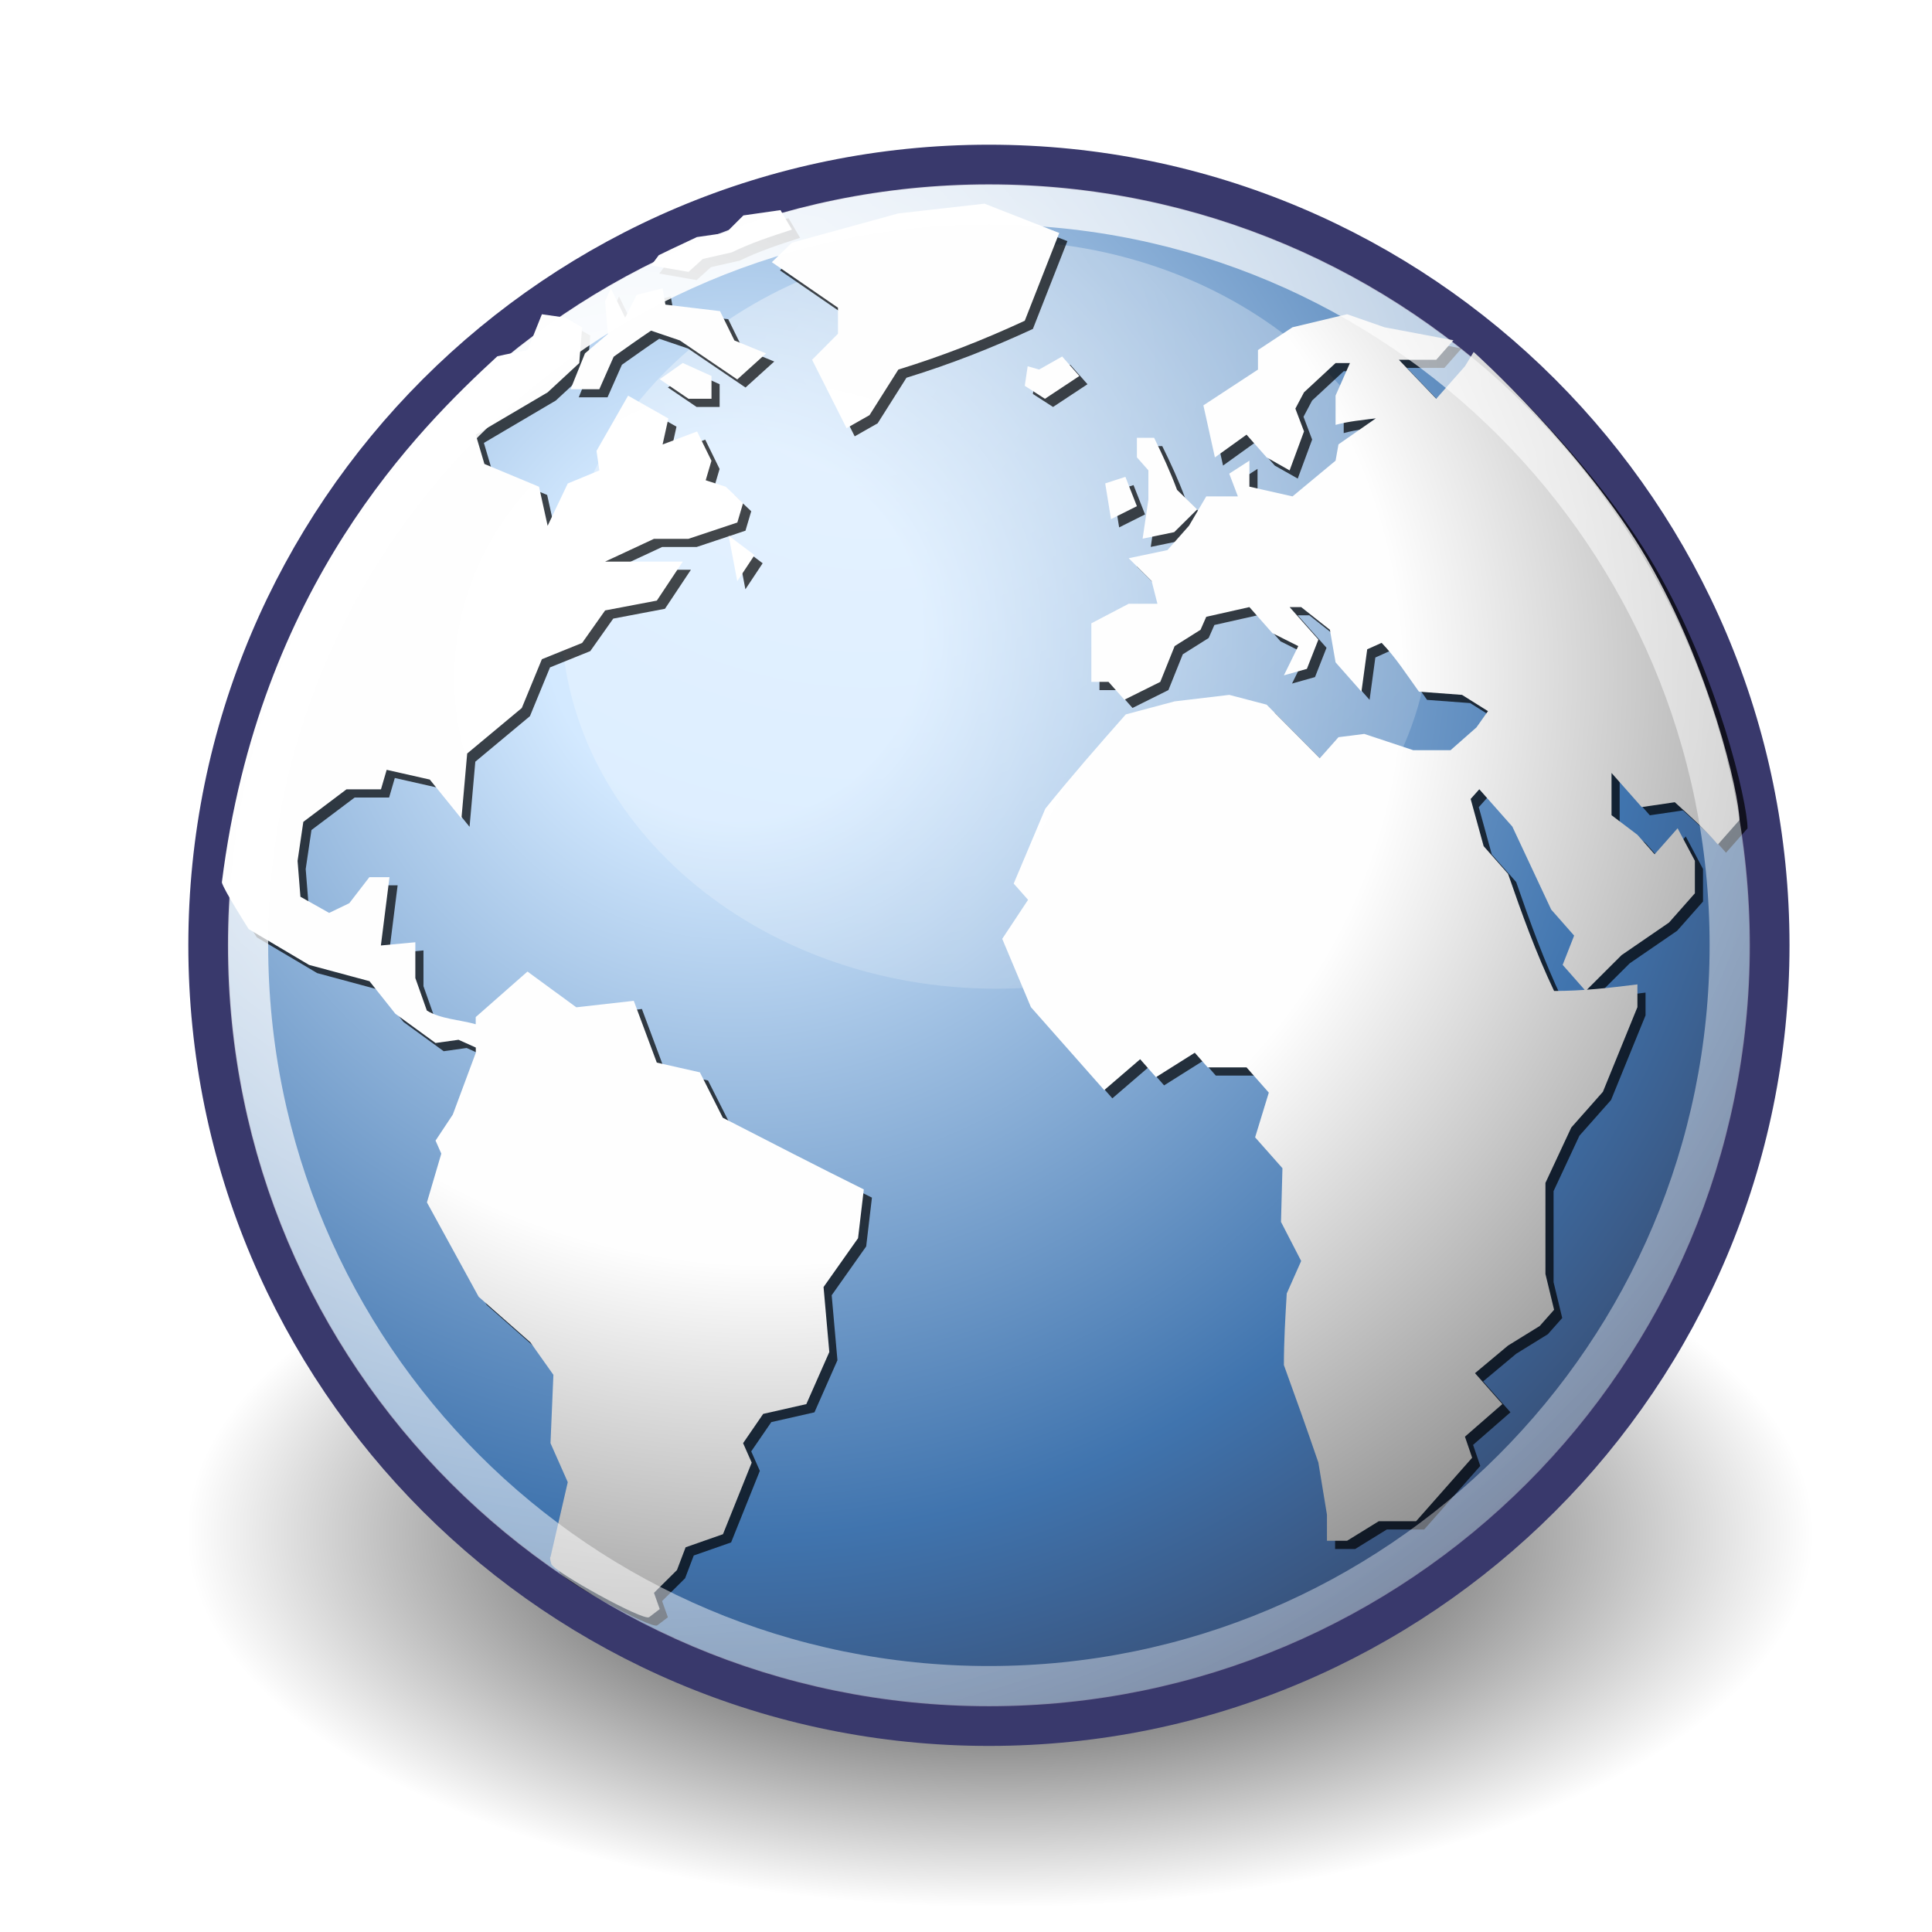
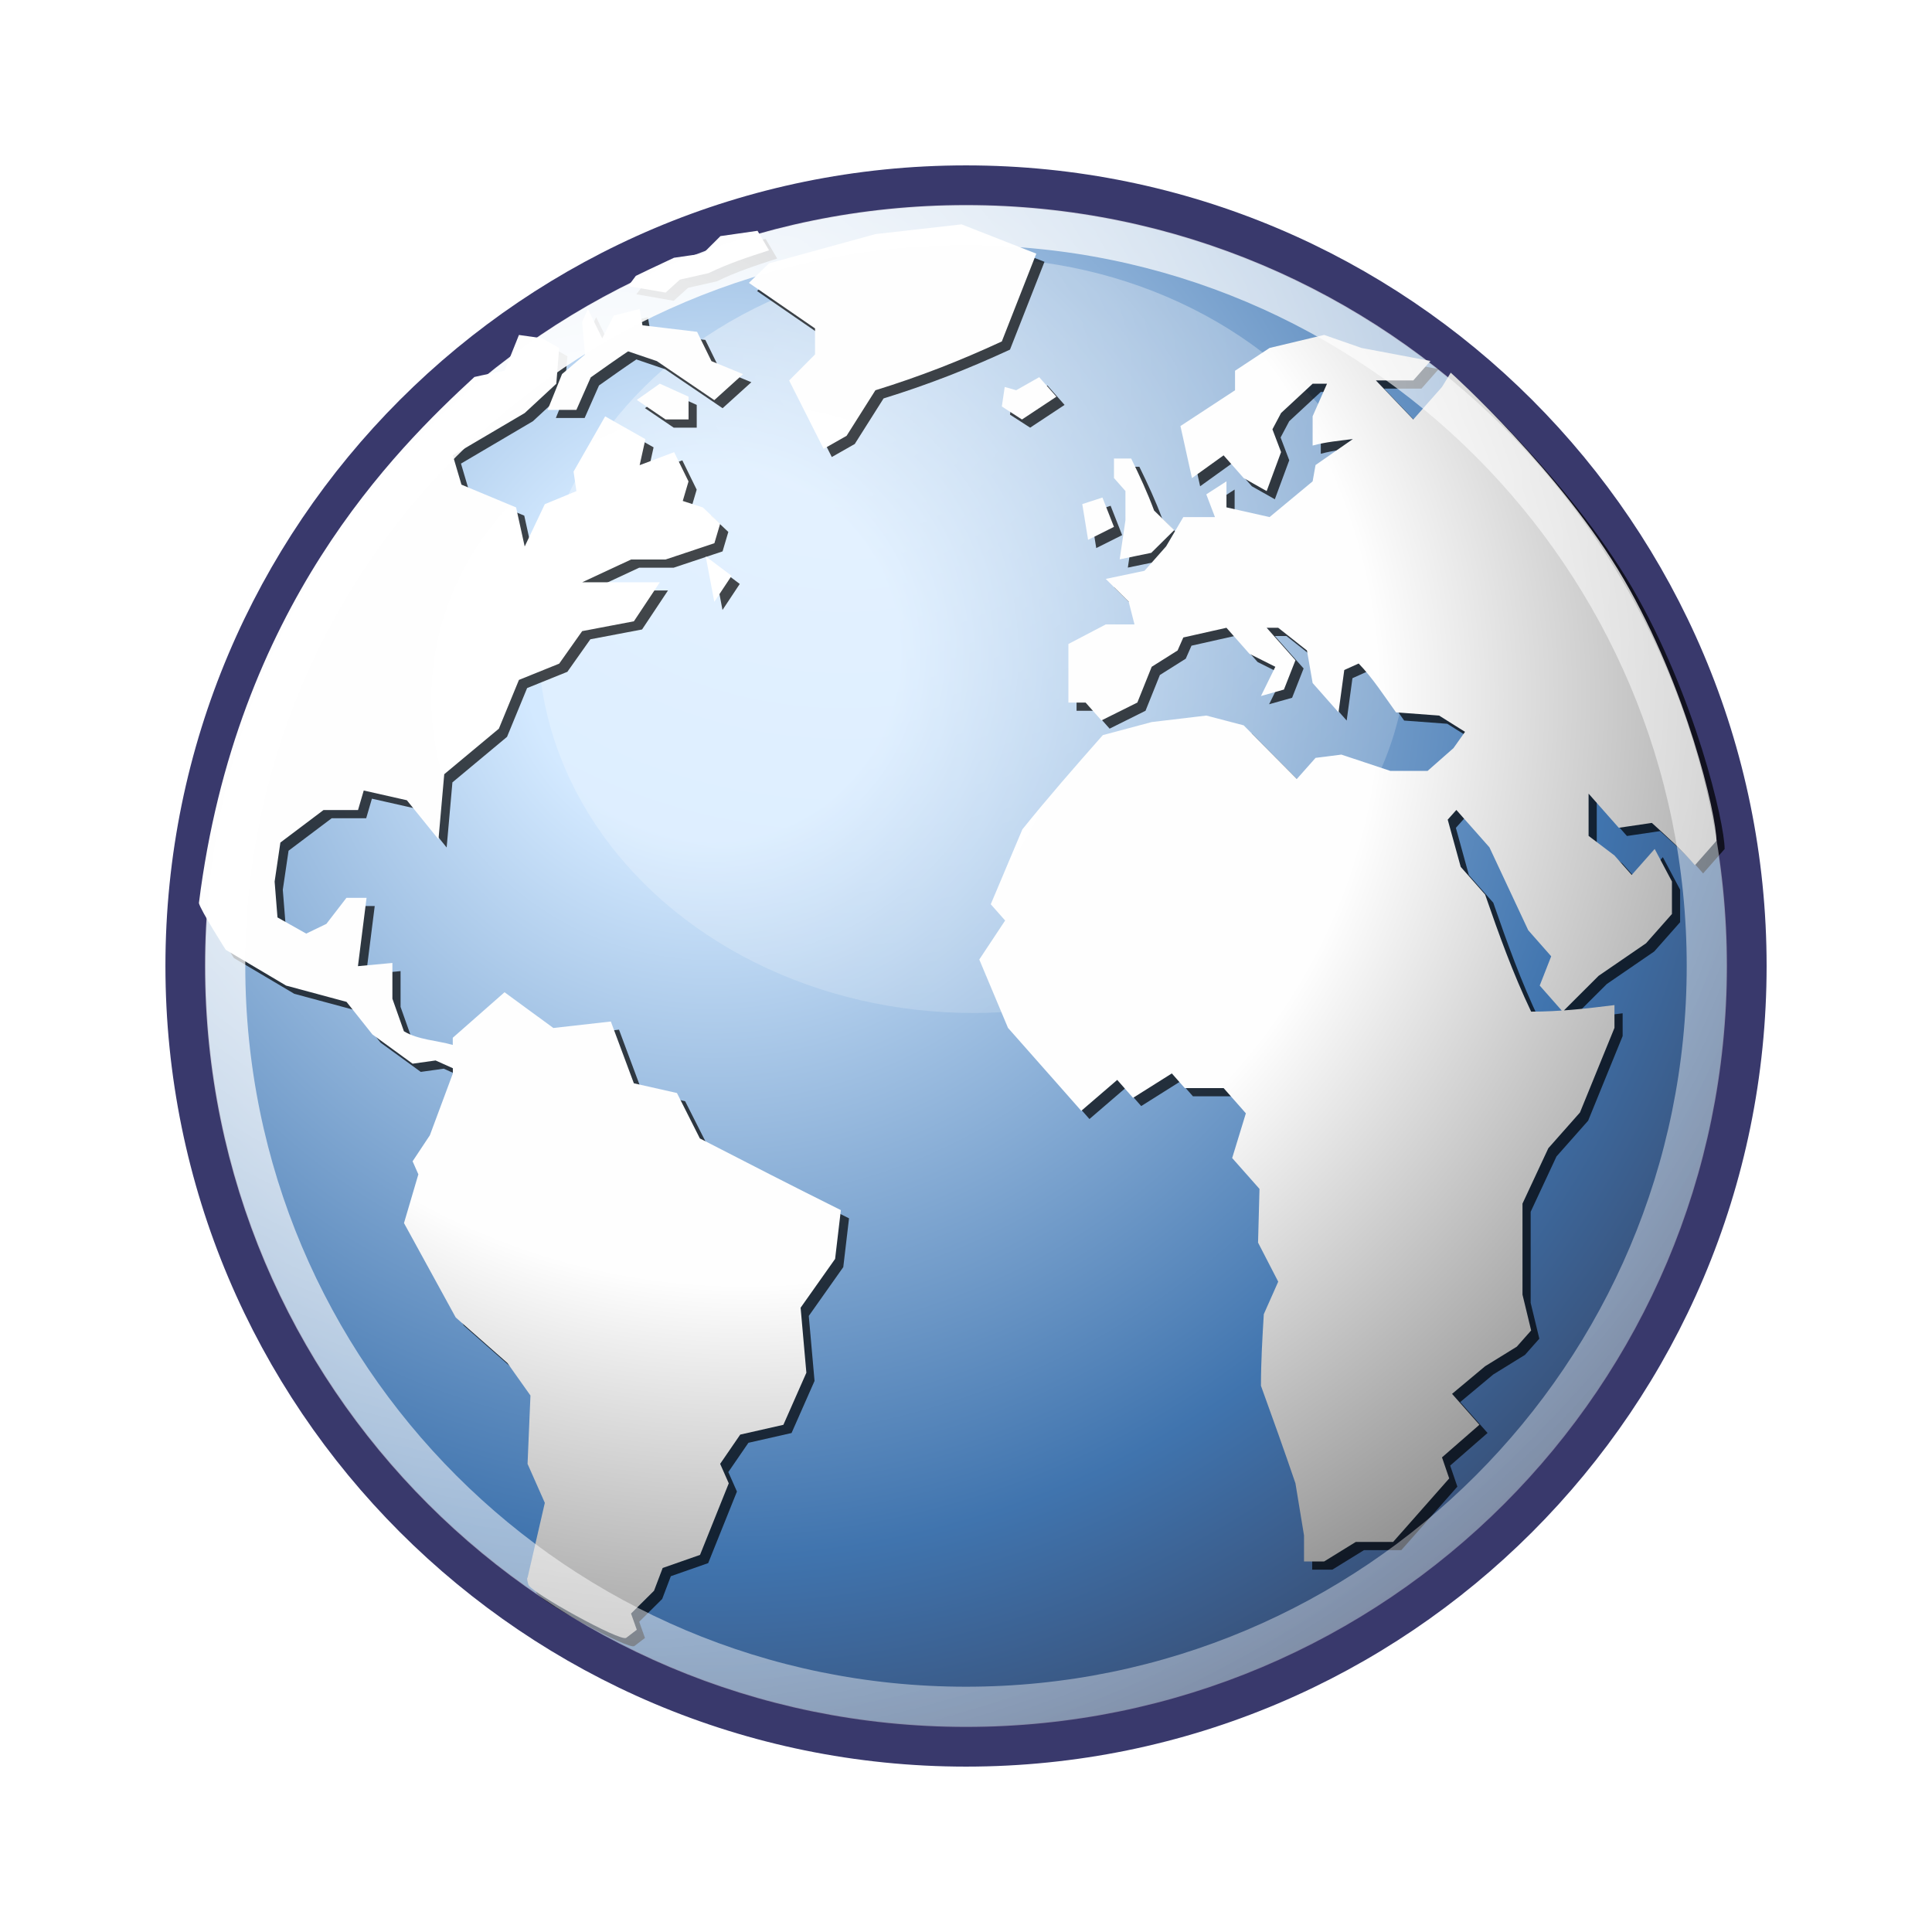
- <svg xmlns="http://www.w3.org/2000/svg" width="48" version="1.1" height="48">
-   <defs>
-     <radialGradient id="radialGradient4120" gradientUnits="userSpaceOnUse" cy="63.965" cx="15.116" gradientTransform="scale(1.644 .60828)" r="12.289">
-       <stop id="stop4116" offset="0" />
-       <stop id="stop4118" stop-opacity="0" offset="1" />
-     </radialGradient>
-     <radialGradient id="radialGradient4356" gradientUnits="userSpaceOnUse" cy="10.476" cx="11.827" gradientTransform="scale(1.1795 .84779)" r="32.665">
+ <svg xmlns="http://www.w3.org/2000/svg" width="48" version="1.1" height="48" id="svg2">
+   <defs id="defs4">
+     <radialGradient id="radialGradient4356" gradientUnits="userSpaceOnUse" cy="10.476" cx="11.827" gradientTransform="matrix(0.9859912,0,0,0.84779,9.3174,0.514)" r="32.665">
      <stop id="stop4352" stop-color="#fff" offset="0" />
      <stop id="stop4354" stop-color="#fff" stop-opacity="0" offset="1" />
    </radialGradient>
-     <radialGradient id="radialGradient293" gradientUnits="userSpaceOnUse" cy="12.142" cx="15.601" gradientTransform="scale(.99999 1)" r="43.527">
+     <radialGradient id="radialGradient293" gradientUnits="userSpaceOnUse" cy="12.142" cx="15.601" gradientTransform="matrix(0.99999,0,0,1,-0.5695,0.514)" r="43.527">
      <stop id="stop4128" stop-color="#fff" offset="0" />
      <stop id="stop4130" stop-color="#fff" stop-opacity=".165" offset="1" />
    </radialGradient>
-     <radialGradient id="radialGradient377" gradientUnits="userSpaceOnUse" cy="15.716" cx="18.248" gradientTransform="scale(.99999 1)" r="29.993">
+     <radialGradient id="radialGradient377" gradientUnits="userSpaceOnUse" cy="15.716" cx="18.248" gradientTransform="matrix(0.99999,0,0,1,-0.5695,0.514)" r="29.993">
      <stop id="stop3964" stop-color="#d3e9ff" offset="0" />
      <stop id="stop4134" stop-color="#d3e9ff" offset=".155" />
      <stop id="stop4346" stop-color="#4074ae" offset=".75" />
      <stop id="stop3966" stop-color="#36486c" offset="1" />
    </radialGradient>
-     <radialGradient id="radialGradient636" fx="18.934" fy="17.81" gradientUnits="userSpaceOnUse" cy="17.486" cx="18.634" gradientTransform="matrix(1.0185 0 0 .94748 -.080952 .030883)" r="40.693">
+     <radialGradient id="radialGradient636" fx="18.934" fy="17.81" gradientUnits="userSpaceOnUse" cy="17.486" cx="18.634" gradientTransform="matrix(1.0185,0,0,0.94748,-0.650452,0.544883)" r="40.693">
      <stop id="stop4752" stop-color="#fff" offset="0" />
      <stop id="stop4758" stop-color="#fefefe" offset=".379" />
      <stop id="stop4754" stop-color="#1d1d1d" offset="1" />
    </radialGradient>
  </defs>
-   <path id="path4112" fill="url(#radialGradient4120)" d="m45.053 38.909a20.203 7.475 0 1 1 -40.406 0 20.203 7.475 0 1 1 40.406 0z" transform="matrix(1 0 0 1.2432 0 -10.272)" />
-   <path stroke="#39396c" d="m43.96 23.485c0 10.71-8.682 19.392-19.39 19.392-10.71 0-19.391-8.682-19.391-19.392-0-10.709 8.681-19.39 19.391-19.39 10.708 0 19.39 8.681 19.39 19.39z" fill="url(#radialGradient377)" />
-   <path id="path4348" opacity=".42" fill="url(#radialGradient4356)" d="m30.709 15.271a12.93 9.293 0 1 1 -25.86 0 12.93 9.293 0 1 1 25.86 0z" transform="matrix(.83594 0 0 1 9.8869 0)" />
-   <path d="m18.519 14.641 0.429-0.647-0.643-0.484 0.214 1.131m-0.356 13.336-0.572-1.132-1.071-0.242-0.572-1.535-1.428 0.161-1.213-0.888-1.286 1.131v0.178c-0.389-0.112-0.867-0.127-1.214-0.34l-0.286-0.808v-0.889l-0.856 0.08c0.071-0.566 0.142-1.131 0.214-1.697h-0.5l-0.499 0.647-0.5 0.242-0.714-0.403-0.071-0.89 0.143-0.97 1.072-0.807h0.857l0.142-0.486 1.071 0.242 0.786 0.971 0.143-1.618 1.357-1.131 0.499-1.212 1-0.404 0.571-0.808 1.285-0.244 0.644-0.969h-1.929l1.214-0.566h0.857l1.214-0.405 0.143-0.483-0.429-0.405-0.5-0.162 0.143-0.484-0.357-0.728-0.857 0.323 0.143-0.646-0.999-0.566-0.786 1.373 0.071 0.485-0.785 0.324-0.5 1.051-0.214-0.97-1.357-0.566-0.215-0.727 1.786-1.052 0.786-0.727 0.071-0.889-0.428-0.243-0.572-0.081-0.356 0.889s-0.598 0.117-0.751 0.155c-1.961 1.807-5.923 5.708-6.844 13.071 0.036 0.171 0.667 1.161 0.667 1.161l1.5 0.889 1.5 0.404 0.643 0.809 0.999 0.727 0.571-0.08 0.429 0.193v0.13l-0.571 1.535-0.429 0.647 0.143 0.324-0.357 1.211 1.285 2.345 1.285 1.132 0.572 0.807-0.072 1.698 0.429 0.969-0.429 1.86s-0.033-0.012 0.021 0.174c0.056 0.186 2.288 1.426 2.43 1.32 0.142-0.107 0.263-0.201 0.263-0.201l-0.143-0.403 0.571-0.566 0.215-0.566 0.928-0.325 0.714-1.778-0.214-0.484 0.499-0.727 1.072-0.243 0.571-1.294-0.143-1.615 0.857-1.213 0.143-1.212c-1.172-0.582-2.335-1.18-3.499-1.779m-3.427-18.994-0.358 0.889h0.715l0.357-0.808c0.308-0.218 0.615-0.437 0.928-0.647l0.715 0.243c0.475 0.323 0.951 0.647 1.428 0.969l0.714-0.646-0.786-0.323-0.357-0.728-1.357-0.162-0.071-0.404-0.643 0.162-0.286 0.566-0.357-0.728-0.142 0.323 0.071 0.808-0.571 0.485m11.782-2.99-1.857-0.728-2.141 0.242-2.643 0.727-0.5 0.485 1.643 1.131v0.647l-0.643 0.647 0.857 1.699 0.57-0.324 0.716-1.132c1.103-0.341 2.092-0.728 3.141-1.213l0.857-2.182m-0.785 3.314-0.072 0.484 0.501 0.323 0.855-0.565-0.427-0.485-0.572 0.324-0.285-0.081m2.714 3.477-0.286-0.729-0.501 0.163 0.144 0.888 0.643-0.322m14.969 7.799v0l-0.535 0.606c-0.328-0.386-0.696-0.711-1.07-1.051l-0.822 0.121-0.75-0.848v1.049l0.643 0.487 0.428 0.484 0.571-0.646c0.144 0.269 0.286 0.539 0.429 0.808v0.808l-0.643 0.727-1.179 0.809-0.892 0.89-0.571-0.648 0.285-0.727-0.57-0.647-0.965-2.061-0.821-0.928-0.215 0.241 0.323 1.173 0.606 0.687c0.346 0.999 0.689 1.955 1.144 2.91 0.705 0 1.369-0.075 2.07-0.163v0.566l-0.857 2.102-0.786 0.888-0.642 1.376v2.262l0.215 0.89-0.357 0.403-0.787 0.486-0.821 0.686 0.679 0.768-0.929 0.81 0.179 0.523-1.393 1.578h-0.928l-0.786 0.485h-0.5v-0.647l-0.213-1.295c-0.277-0.811-0.564-1.617-0.857-2.423 0-0.595 0.035-1.184 0.071-1.779l0.358-0.807-0.501-0.971 0.036-1.334-0.679-0.767 0.34-1.111-0.553-0.627h-0.965l-0.321-0.364-0.964 0.607-0.393-0.446-0.893 0.768c-0.606-0.687-1.213-1.374-1.821-2.061l-0.713-1.698 0.642-0.969-0.356-0.404 0.784-1.86c0.645-0.802 1.318-1.571 2-2.343l1.214-0.324 1.357-0.161 0.928 0.243 1.321 1.332 0.465-0.524 0.641-0.081 1.215 0.404h0.929l0.642-0.566 0.286-0.404-0.644-0.404-1.071-0.08c-0.298-0.413-0.574-0.847-0.927-1.213l-0.358 0.161-0.143 1.052-0.643-0.728-0.141-0.809-0.714-0.564h-0.287l0.715 0.807-0.286 0.728-0.571 0.161 0.357-0.727-0.644-0.323-0.57-0.646-1.072 0.241-0.142 0.323-0.643 0.405-0.357 0.889-0.892 0.444-0.394-0.444h-0.427v-1.455l0.928-0.486h0.714l-0.144-0.565-0.57-0.566 0.963-0.202 0.536-0.606 0.428-0.728h0.786l-0.215-0.565 0.501-0.323v0.647l1.071 0.241 1.07-0.888 0.072-0.405 0.928-0.646c-0.336 0.042-0.672 0.072-1 0.162v-0.728l0.357-0.809h-0.357l-0.784 0.727-0.215 0.405 0.215 0.566-0.358 0.969-0.571-0.323-0.499-0.565-0.786 0.565-0.286-1.293 1.356-0.889v-0.485l0.858-0.566 1.356-0.324 0.929 0.324 1.713 0.323-0.427 0.484h-0.929l0.929 0.97 0.713-0.808 0.217-0.355s2.738 2.454 4.303 5.138c1.565 2.685 2.299 5.85 2.299 6.493zm-26.11-13.62 0.357-0.323 0.715-0.162c0.489-0.238 0.98-0.398 1.499-0.566l-0.285-0.485-0.922 0.132-0.435 0.434-0.718 0.104-0.639 0.3-0.31 0.15-0.19 0.254 0.928 0.161m-0.714 2.667 0.714 0.485h0.572v-0.565l-0.714-0.323-0.572 0.404m12.14 2.991-0.143 0.97 0.785-0.162 0.571-0.565-0.5-0.485c-0.167-0.447-0.36-0.865-0.57-1.293h-0.428v0.484l0.285 0.323v0.728" fill-opacity=".71" />
-   <path d="m18.317 14.439 0.429-0.647-0.643-0.484 0.214 1.131m-3.784-5.658-0.358 0.889h0.715l0.357-0.808c0.308-0.218 0.615-0.437 0.928-0.647l0.715 0.243c0.475 0.323 0.951 0.647 1.427 0.969l0.715-0.646-0.786-0.323-0.357-0.728-1.357-0.162-0.071-0.404-0.643 0.162-0.286 0.566-0.357-0.728-0.142 0.323 0.071 0.808-0.571 0.485m3.427 18.994-0.571-1.132-1.071-0.242-0.572-1.535-1.428 0.161-1.213-0.888-1.286 1.131v0.178c-0.389-0.112-0.867-0.127-1.214-0.34l-0.286-0.808v-0.889l-0.856 0.08c0.071-0.566 0.142-1.131 0.214-1.697h-0.5l-0.499 0.647-0.5 0.241-0.714-0.402-0.071-0.89 0.143-0.97 1.072-0.808h0.857l0.142-0.485 1.071 0.242 0.786 0.971 0.143-1.618 1.357-1.131 0.499-1.212 1-0.404 0.571-0.808 1.285-0.244 0.644-0.969h-1.929l1.214-0.566h0.857l1.214-0.405 0.143-0.483-0.429-0.405-0.5-0.162 0.143-0.485-0.357-0.727-0.857 0.323 0.143-0.646-1-0.567-0.785 1.373 0.071 0.485-0.785 0.324-0.5 1.051-0.214-0.97-1.357-0.566-0.215-0.727 1.786-1.052 0.785-0.727 0.072-0.889-0.428-0.243-0.572-0.081-0.356 0.889s-0.598 0.117-0.751 0.155c-1.961 1.807-5.923 5.708-6.844 13.071 0.036 0.171 0.667 1.161 0.667 1.161l1.5 0.889 1.5 0.404 0.643 0.809 0.999 0.727 0.571-0.08 0.429 0.193v0.13l-0.571 1.535-0.429 0.647 0.143 0.324-0.357 1.211 1.285 2.345 1.285 1.132 0.572 0.807-0.072 1.698 0.429 0.969-0.429 1.86s-0.033-0.012 0.021 0.174c0.056 0.186 2.288 1.426 2.43 1.32 0.142-0.107 0.263-0.201 0.263-0.201l-0.143-0.403 0.571-0.566 0.215-0.566 0.928-0.325 0.714-1.778-0.214-0.484 0.499-0.727 1.072-0.243 0.571-1.294-0.143-1.615 0.857-1.213 0.143-1.212c-1.172-0.582-2.335-1.18-3.499-1.779m8.355-21.984-1.857-0.728-2.141 0.242-2.643 0.727-0.5 0.485 1.643 1.131v0.647l-0.643 0.647 0.857 1.699 0.57-0.324 0.716-1.132c1.103-0.341 2.092-0.728 3.141-1.213l0.857-2.182m-0.785 3.314-0.072 0.484 0.501 0.323 0.855-0.566-0.427-0.485-0.572 0.324-0.285-0.081m17.683 11.276v0l-0.535 0.606c-0.328-0.386-0.696-0.711-1.07-1.051l-0.822 0.121-0.75-0.848v1.049l0.643 0.487 0.428 0.484 0.571-0.646c0.144 0.269 0.286 0.539 0.429 0.808v0.808l-0.643 0.727-1.179 0.809-0.892 0.89-0.571-0.648 0.285-0.727-0.57-0.647-0.965-2.061-0.821-0.928-0.215 0.241 0.323 1.173 0.606 0.687c0.346 0.999 0.689 1.955 1.144 2.91 0.705 0 1.369-0.075 2.07-0.163v0.566l-0.857 2.102-0.786 0.888-0.642 1.376v2.262l0.215 0.89-0.357 0.403-0.787 0.486-0.821 0.686 0.679 0.768-0.929 0.81 0.179 0.523-1.393 1.578h-0.928l-0.786 0.485h-0.5v-0.647l-0.213-1.295c-0.277-0.811-0.564-1.617-0.857-2.423 0-0.595 0.035-1.184 0.071-1.779l0.358-0.807-0.501-0.971 0.036-1.334-0.679-0.767 0.34-1.111-0.553-0.627h-0.965l-0.321-0.364-0.964 0.607-0.393-0.446-0.893 0.768c-0.606-0.687-1.213-1.374-1.821-2.061l-0.713-1.698 0.642-0.969-0.357-0.404 0.785-1.86c0.645-0.802 1.318-1.571 2-2.343l1.214-0.324 1.357-0.161 0.928 0.243 1.321 1.332 0.465-0.524 0.641-0.081 1.215 0.404h0.928l0.643-0.566 0.286-0.404-0.644-0.404-1.071-0.08c-0.298-0.413-0.574-0.847-0.927-1.213l-0.358 0.161-0.143 1.052-0.643-0.728-0.141-0.809-0.714-0.564h-0.287l0.715 0.807-0.286 0.728-0.571 0.161 0.357-0.727-0.644-0.323-0.57-0.646-1.072 0.241-0.142 0.323-0.643 0.405-0.357 0.889-0.892 0.444-0.394-0.444h-0.427v-1.455l0.928-0.486h0.714l-0.144-0.565-0.57-0.566 0.963-0.202 0.536-0.606 0.428-0.728h0.786l-0.215-0.565 0.501-0.323v0.646l1.071 0.242 1.07-0.888 0.072-0.405 0.928-0.646c-0.336 0.042-0.672 0.072-1 0.162v-0.728l0.357-0.808h-0.357l-0.784 0.727-0.215 0.405 0.215 0.566-0.358 0.969-0.571-0.323-0.499-0.565-0.786 0.565-0.286-1.293 1.356-0.889v-0.485l0.858-0.566 1.356-0.324 0.929 0.324 1.713 0.323-0.427 0.484h-0.929l0.929 0.97 0.713-0.808 0.217-0.355s2.738 2.454 4.303 5.138c1.565 2.685 2.299 5.85 2.299 6.493zm-26.11-13.62 0.357-0.323 0.715-0.162c0.489-0.238 0.98-0.398 1.499-0.566l-0.285-0.485-0.922 0.132-0.435 0.434-0.719 0.104-0.638 0.3-0.31 0.15-0.19 0.254 0.928 0.161m-0.714 2.667 0.714 0.485h0.572v-0.566l-0.714-0.323-0.572 0.404m12.14 2.991-0.143 0.97 0.785-0.162 0.571-0.565-0.5-0.485c-0.167-0.447-0.36-0.865-0.57-1.293h-0.428v0.484l0.285 0.323v0.728m-0.285 0.163-0.286-0.729-0.501 0.163 0.144 0.888 0.643-0.322" fill="url(#radialGradient636)" />
-   <path stroke="url(#radialGradient293)" d="m42.975 23.486c0 10.165-8.241 18.406-18.406 18.406s-18.406-8.241-18.406-18.406c0-10.166 8.241-18.406 18.406-18.406 10.165-0 18.406 8.24 18.406 18.406z" fill="none" />
+   <path d="m 43.391,23.999 c 0,10.71 -8.682,19.392 -19.39,19.392 -10.71,0 -19.391,-8.682 -19.391,-19.392 -3e-4,-10.709 8.681,-19.39 19.391,-19.39 10.708,2e-4 19.39,8.681 19.39,19.39 z" id="path25" style="fill:url(#radialGradient377);stroke:#39396c" />
+   <path id="path4348" d="m 34.988,15.785 a 10.809,9.293 0 1 1 -21.617,0 10.809,9.293 0 1 1 21.617,0 z" style="opacity:0.42;fill:url(#radialGradient4356)" />
+   <path d="m 17.95,15.155 0.429,-0.647 -0.643,-0.484 0.214,1.131 m -0.356,13.336 -0.572,-1.132 -1.071,-0.242 -0.572,-1.535 -1.428,0.161 -1.213,-0.888 -1.286,1.131 0,0.178 c -0.389,-0.112 -0.867,-0.127 -1.214,-0.34 l -0.286,-0.808 0,-0.889 -0.856,0.08 C 9.167,23.641 9.238,23.076 9.31,22.51 l -0.5,0 -0.499,0.647 -0.5,0.242 -0.714,-0.403 -0.071,-0.89 0.143,-0.97 1.072,-0.807 0.857,0 0.142,-0.486 1.071,0.242 0.786,0.971 0.143,-1.618 1.357,-1.131 0.499,-1.212 1,-0.404 0.571,-0.808 1.285,-0.244 0.644,-0.969 -1.929,0 1.214,-0.566 0.857,0 1.214,-0.405 0.143,-0.483 -0.429,-0.405 -0.5,-0.162 0.143,-0.484 -0.357,-0.728 -0.857,0.323 0.143,-0.646 -0.999,-0.566 -0.786,1.373 0.071,0.485 -0.785,0.324 -0.5,1.051 -0.214,-0.97 -1.357,-0.566 -0.215,-0.727 1.786,-1.052 0.786,-0.727 0.071,-0.889 -0.428,-0.243 -0.572,-0.081 -0.356,0.889 c 0,0 -0.598,0.117 -0.751,0.155 -1.961,1.807 -5.923,5.708 -6.844,13.071 0.036,0.171 0.667,1.161 0.667,1.161 l 1.5,0.889 1.5,0.404 0.643,0.809 0.999,0.727 0.571,-0.08 0.429,0.193 0,0.13 -0.571,1.535 -0.429,0.647 0.143,0.324 -0.357,1.211 1.285,2.345 1.285,1.132 0.572,0.807 -0.072,1.698 0.429,0.969 -0.429,1.86 c 0,0 -0.033,-0.012 0.021,0.174 0.056,0.186 2.288,1.426 2.43,1.32 0.142,-0.107 0.263,-0.201 0.263,-0.201 l -0.143,-0.403 0.571,-0.566 0.215,-0.566 0.928,-0.325 0.714,-1.778 -0.214,-0.484 0.499,-0.727 1.072,-0.243 0.571,-1.294 -0.143,-1.615 0.857,-1.213 0.143,-1.212 c -1.172,-0.582 -2.335,-1.18 -3.499,-1.779 m -3.427,-18.994 -0.358,0.889 0.715,0 0.357,-0.808 c 0.308,-0.218 0.615,-0.437 0.928,-0.647 l 0.715,0.243 c 0.475,0.323 0.951,0.647 1.428,0.969 l 0.714,-0.646 -0.786,-0.323 -0.357,-0.728 -1.357,-0.162 -0.071,-0.404 -0.643,0.162 -0.286,0.566 -0.357,-0.728 -0.142,0.323 0.071,0.808 -0.571,0.485 m 11.782,-2.99 -1.857,-0.728 -2.141,0.242 -2.643,0.727 -0.5,0.485 1.643,1.131 0,0.647 -0.643,0.647 0.857,1.699 0.57,-0.324 0.716,-1.132 c 1.103,-0.341 2.092,-0.728 3.141,-1.213 l 0.857,-2.182 m -0.785,3.314 -0.072,0.484 0.501,0.323 0.855,-0.565 -0.427,-0.485 -0.572,0.324 -0.285,-0.081 m 2.714,3.477 -0.286,-0.729 -0.501,0.163 0.144,0.888 0.643,-0.322 m 14.969,7.799 0,0 -0.535,0.606 c -0.328,-0.386 -0.696,-0.711 -1.07,-1.051 l -0.822,0.121 -0.75,-0.848 0,1.049 0.643,0.487 0.428,0.484 0.571,-0.646 c 0.144,0.269 0.286,0.539 0.429,0.808 l 0,0.808 -0.643,0.727 -1.179,0.809 -0.892,0.89 -0.571,-0.648 0.285,-0.727 -0.57,-0.647 -0.965,-2.061 -0.821,-0.928 -0.215,0.241 0.323,1.173 0.606,0.687 c 0.346,0.999 0.689,1.955 1.144,2.91 0.705,0 1.369,-0.075 2.07,-0.163 l 0,0.566 -0.857,2.102 -0.786,0.888 -0.642,1.376 0,2.262 0.215,0.89 -0.357,0.403 -0.787,0.486 -0.821,0.686 0.679,0.768 -0.929,0.81 0.179,0.523 -1.393,1.578 -0.928,0 -0.786,0.485 -0.5,0 0,-0.647 -0.213,-1.295 c -0.277,-0.811 -0.564,-1.617 -0.857,-2.423 0,-0.595 0.035,-1.184 0.071,-1.779 l 0.358,-0.807 -0.501,-0.971 0.036,-1.334 -0.679,-0.767 0.34,-1.111 -0.553,-0.627 -0.965,0 -0.321,-0.364 -0.964,0.607 -0.393,-0.446 -0.893,0.768 c -0.606,-0.687 -1.213,-1.374 -1.821,-2.061 l -0.713,-1.698 0.642,-0.969 -0.356,-0.404 0.784,-1.86 c 0.645,-0.802 1.318,-1.571 2,-2.343 l 1.214,-0.324 1.357,-0.161 0.928,0.243 1.321,1.332 0.465,-0.524 0.641,-0.081 1.215,0.404 0.929,0 0.642,-0.566 0.286,-0.404 -0.644,-0.404 -1.071,-0.08 c -0.298,-0.413 -0.574,-0.847 -0.927,-1.213 l -0.358,0.161 -0.143,1.052 -0.643,-0.728 -0.141,-0.809 -0.714,-0.564 -0.287,0 0.715,0.807 -0.286,0.728 -0.571,0.161 0.357,-0.727 -0.644,-0.323 -0.57,-0.646 -1.072,0.241 -0.142,0.323 -0.643,0.405 -0.357,0.889 -0.892,0.444 -0.394,-0.444 -0.427,0 0,-1.455 0.928,-0.486 0.714,0 -0.144,-0.565 -0.57,-0.566 0.963,-0.202 0.536,-0.606 0.428,-0.728 0.786,0 -0.215,-0.565 0.501,-0.323 0,0.647 1.071,0.241 1.07,-0.888 0.072,-0.405 0.928,-0.646 c -0.336,0.042 -0.672,0.072 -1,0.162 l 0,-0.728 0.357,-0.809 -0.357,0 -0.784,0.727 -0.215,0.405 0.215,0.566 -0.358,0.969 -0.571,-0.323 -0.499,-0.565 -0.786,0.565 -0.286,-1.293 1.356,-0.889 0,-0.485 0.858,-0.566 1.356,-0.324 0.929,0.324 1.713,0.323 -0.427,0.484 -0.929,0 0.929,0.97 0.713,-0.808 0.217,-0.355 c 0,0 2.738,2.454 4.303,5.138 1.565,2.685 2.299,5.85 2.299,6.493 z m -26.11,-13.62 0.357,-0.323 0.715,-0.162 c 0.489,-0.238 0.98,-0.398 1.499,-0.566 l -0.285,-0.485 -0.922,0.132 -0.435,0.434 -0.718,0.104 -0.639,0.3 -0.31,0.15 -0.19,0.254 0.928,0.161 m -0.714,2.667 0.714,0.485 0.572,0 0,-0.565 -0.714,-0.323 -0.572,0.404 m 12.14,2.991 -0.143,0.97 0.785,-0.162 0.571,-0.565 -0.5,-0.485 c -0.167,-0.447 -0.36,-0.865 -0.57,-1.293 l -0.428,0 0,0.484 0.285,0.323 0,0.728" id="path28" style="fill-opacity:0.71" />
+   <path d="m 17.747,14.953 0.429,-0.647 -0.643,-0.484 0.214,1.131 m -3.784,-5.658 -0.358,0.889 0.715,0 0.357,-0.808 c 0.308,-0.218 0.615,-0.437 0.928,-0.647 l 0.715,0.243 c 0.475,0.323 0.951,0.647 1.427,0.969 l 0.715,-0.646 -0.786,-0.323 -0.357,-0.728 -1.357,-0.162 -0.071,-0.404 -0.643,0.162 -0.286,0.566 -0.357,-0.728 -0.142,0.323 0.071,0.808 -0.571,0.485 m 3.427,18.994 -0.571,-1.132 -1.071,-0.242 -0.572,-1.535 -1.428,0.161 -1.213,-0.888 -1.286,1.131 0,0.178 c -0.389,-0.112 -0.867,-0.127 -1.214,-0.34 l -0.286,-0.808 0,-0.889 -0.856,0.08 c 0.071,-0.566 0.142,-1.131 0.214,-1.697 l -0.5,0 -0.499,0.647 -0.5,0.241 -0.714,-0.402 -0.071,-0.89 0.143,-0.97 1.072,-0.808 0.857,0 0.142,-0.485 1.071,0.242 0.786,0.971 0.143,-1.618 1.357,-1.131 0.499,-1.212 1,-0.404 0.571,-0.808 1.285,-0.244 0.644,-0.969 -1.929,0 1.214,-0.566 0.857,0 1.214,-0.405 0.143,-0.483 -0.429,-0.405 -0.5,-0.162 0.143,-0.485 -0.357,-0.727 -0.857,0.323 0.143,-0.646 -1,-0.567 -0.785,1.373 0.071,0.485 -0.785,0.324 -0.5,1.051 -0.214,-0.97 -1.357,-0.566 -0.215,-0.727 1.786,-1.052 0.785,-0.727 0.072,-0.889 -0.428,-0.243 -0.572,-0.081 -0.356,0.889 c 0,0 -0.598,0.117 -0.751,0.155 -1.961,1.807 -5.923,5.708 -6.844,13.071 0.036,0.171 0.667,1.161 0.667,1.161 l 1.5,0.889 1.5,0.404 0.643,0.809 0.999,0.727 0.571,-0.08 0.429,0.193 0,0.13 -0.571,1.535 -0.429,0.647 0.143,0.324 -0.357,1.211 1.285,2.345 1.285,1.132 0.572,0.807 -0.072,1.698 0.429,0.969 -0.429,1.86 c 0,0 -0.033,-0.012 0.021,0.174 0.056,0.186 2.288,1.426 2.43,1.32 0.142,-0.107 0.263,-0.201 0.263,-0.201 l -0.143,-0.403 0.571,-0.566 0.215,-0.566 0.928,-0.325 0.714,-1.778 -0.214,-0.484 0.499,-0.727 1.072,-0.243 0.571,-1.294 -0.143,-1.615 0.857,-1.213 0.143,-1.212 c -1.172,-0.582 -2.335,-1.18 -3.499,-1.779 m 8.355,-21.984 -1.857,-0.728 -2.141,0.242 -2.643,0.727 -0.5,0.485 1.643,1.131 0,0.647 -0.643,0.647 0.857,1.699 0.57,-0.324 0.716,-1.132 c 1.103,-0.341 2.092,-0.728 3.141,-1.213 l 0.857,-2.182 m -0.785,3.314 -0.072,0.484 0.501,0.323 0.855,-0.566 -0.427,-0.485 -0.572,0.324 -0.285,-0.081 m 17.683,11.276 0,0 -0.535,0.606 c -0.328,-0.386 -0.696,-0.711 -1.07,-1.051 l -0.822,0.121 -0.75,-0.848 0,1.049 0.643,0.487 0.428,0.484 0.571,-0.646 c 0.144,0.269 0.286,0.539 0.429,0.808 l 0,0.808 -0.643,0.727 -1.179,0.809 -0.892,0.89 -0.571,-0.648 0.285,-0.727 -0.57,-0.647 -0.965,-2.061 -0.821,-0.928 -0.215,0.241 0.323,1.173 0.606,0.687 c 0.346,0.999 0.689,1.955 1.144,2.91 0.705,0 1.369,-0.075 2.07,-0.163 l 0,0.566 -0.857,2.102 -0.786,0.888 -0.642,1.376 0,2.262 0.215,0.89 -0.357,0.403 -0.787,0.486 -0.821,0.686 0.679,0.768 -0.929,0.81 0.179,0.523 -1.393,1.578 -0.928,0 -0.786,0.485 -0.5,0 0,-0.647 -0.213,-1.295 c -0.277,-0.811 -0.564,-1.617 -0.857,-2.423 0,-0.595 0.035,-1.184 0.071,-1.779 l 0.358,-0.807 -0.501,-0.971 0.036,-1.334 -0.679,-0.767 0.34,-1.111 -0.553,-0.627 -0.965,0 -0.321,-0.364 -0.964,0.607 -0.393,-0.446 -0.893,0.768 c -0.606,-0.687 -1.213,-1.374 -1.821,-2.061 l -0.713,-1.698 0.642,-0.969 -0.357,-0.404 0.785,-1.86 c 0.645,-0.802 1.318,-1.571 2,-2.343 l 1.214,-0.324 1.357,-0.161 0.928,0.243 1.321,1.332 0.465,-0.524 0.641,-0.081 1.215,0.404 0.928,0 0.643,-0.566 0.286,-0.404 -0.644,-0.404 -1.071,-0.08 c -0.298,-0.413 -0.574,-0.847 -0.927,-1.213 l -0.358,0.161 -0.143,1.052 -0.643,-0.728 -0.141,-0.809 -0.714,-0.564 -0.287,0 0.715,0.807 -0.286,0.728 -0.571,0.161 0.357,-0.727 -0.644,-0.323 -0.57,-0.646 -1.072,0.241 -0.142,0.323 -0.643,0.405 -0.357,0.889 -0.892,0.444 -0.394,-0.444 -0.427,0 0,-1.455 0.928,-0.486 0.714,0 -0.144,-0.565 -0.57,-0.566 0.963,-0.202 0.536,-0.606 0.428,-0.728 0.786,0 -0.215,-0.565 0.501,-0.323 0,0.646 1.071,0.242 1.07,-0.888 0.072,-0.405 0.928,-0.646 c -0.336,0.042 -0.672,0.072 -1,0.162 l 0,-0.728 0.357,-0.808 -0.357,0 -0.784,0.727 -0.215,0.405 0.215,0.566 -0.358,0.969 -0.571,-0.323 -0.499,-0.565 -0.786,0.565 -0.286,-1.293 1.356,-0.889 0,-0.485 0.858,-0.566 1.356,-0.324 0.929,0.324 1.713,0.323 -0.427,0.484 -0.929,0 0.929,0.97 0.713,-0.808 0.217,-0.355 c 0,0 2.738,2.454 4.303,5.138 1.565,2.685 2.299,5.85 2.299,6.493 z m -26.11,-13.62 0.357,-0.323 0.715,-0.162 c 0.489,-0.238 0.98,-0.398 1.499,-0.566 l -0.285,-0.485 -0.922,0.132 -0.435,0.434 -0.719,0.104 -0.638,0.3 -0.31,0.15 -0.19,0.254 0.928,0.161 m -0.714,2.667 0.714,0.485 0.572,0 0,-0.566 -0.714,-0.323 -0.572,0.404 m 12.14,2.991 -0.143,0.97 0.785,-0.162 0.571,-0.565 -0.5,-0.485 c -0.167,-0.447 -0.36,-0.865 -0.57,-1.293 l -0.428,0 0,0.484 0.285,0.323 0,0.728 m -0.285,0.163 -0.286,-0.729 -0.501,0.163 0.144,0.888 0.643,-0.322" id="path30" style="fill:url(#radialGradient636)" />
+   <path d="m 42.406,24 c 0,10.165 -8.241,18.406 -18.406,18.406 -10.165,0 -18.406,-8.241 -18.406,-18.406 4e-4,-10.166 8.241,-18.406 18.406,-18.406 10.165,-1e-4 18.406,8.24 18.406,18.406 z" id="path32" style="fill:none;stroke:url(#radialGradient293)" />
</svg>
